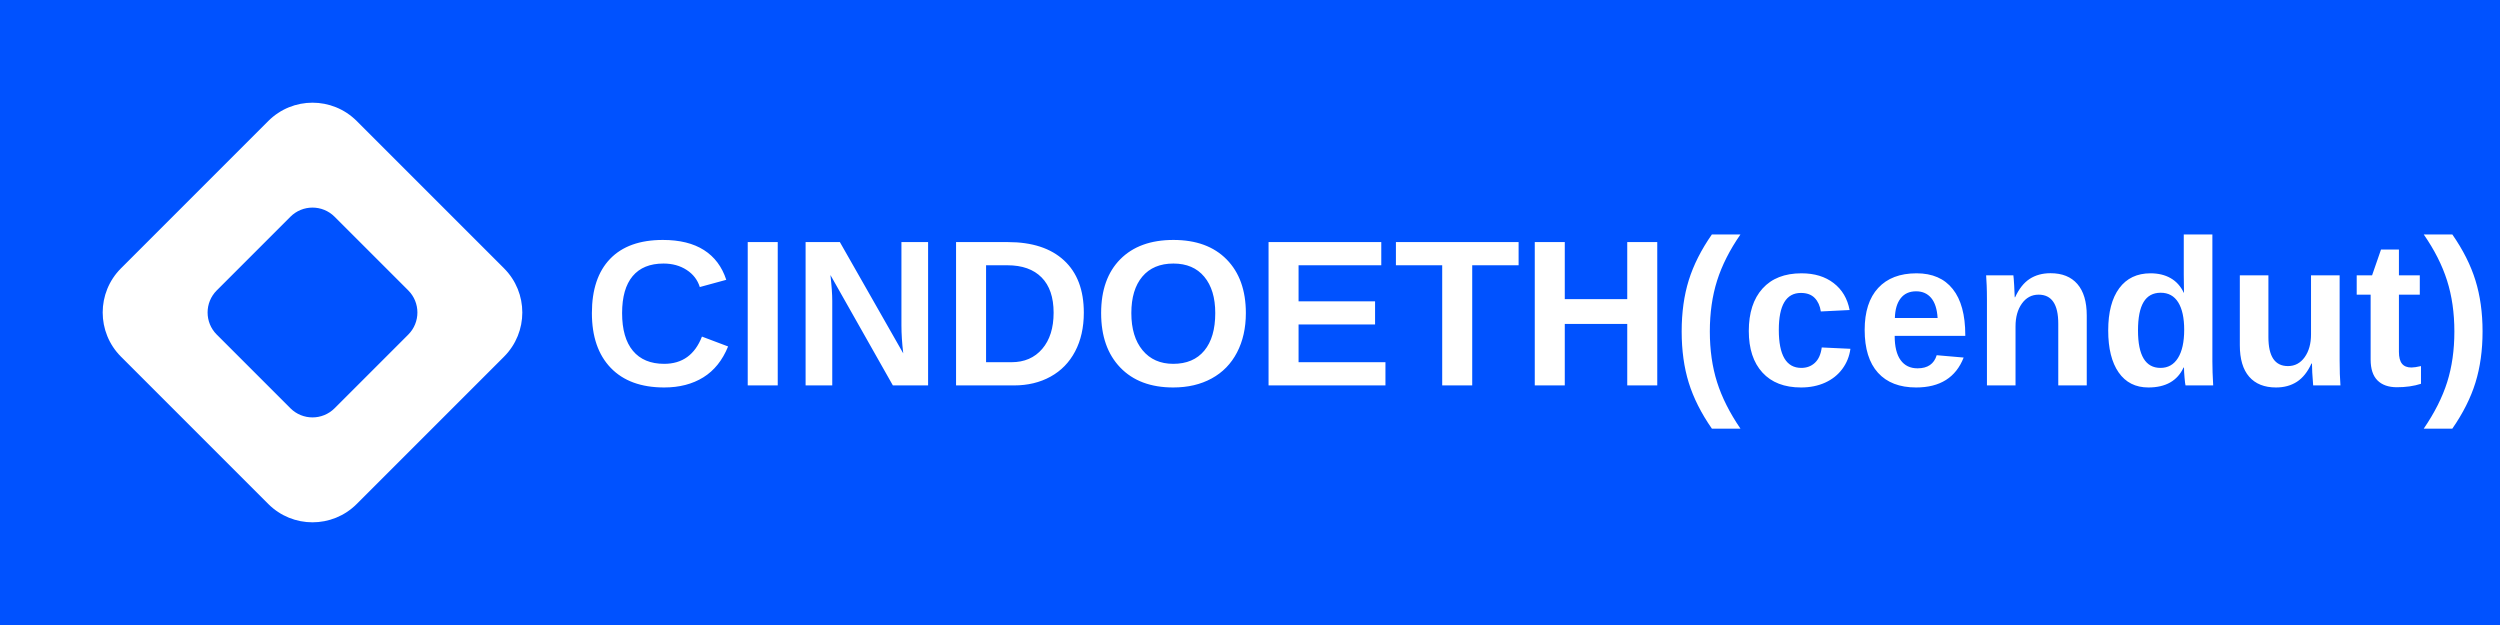
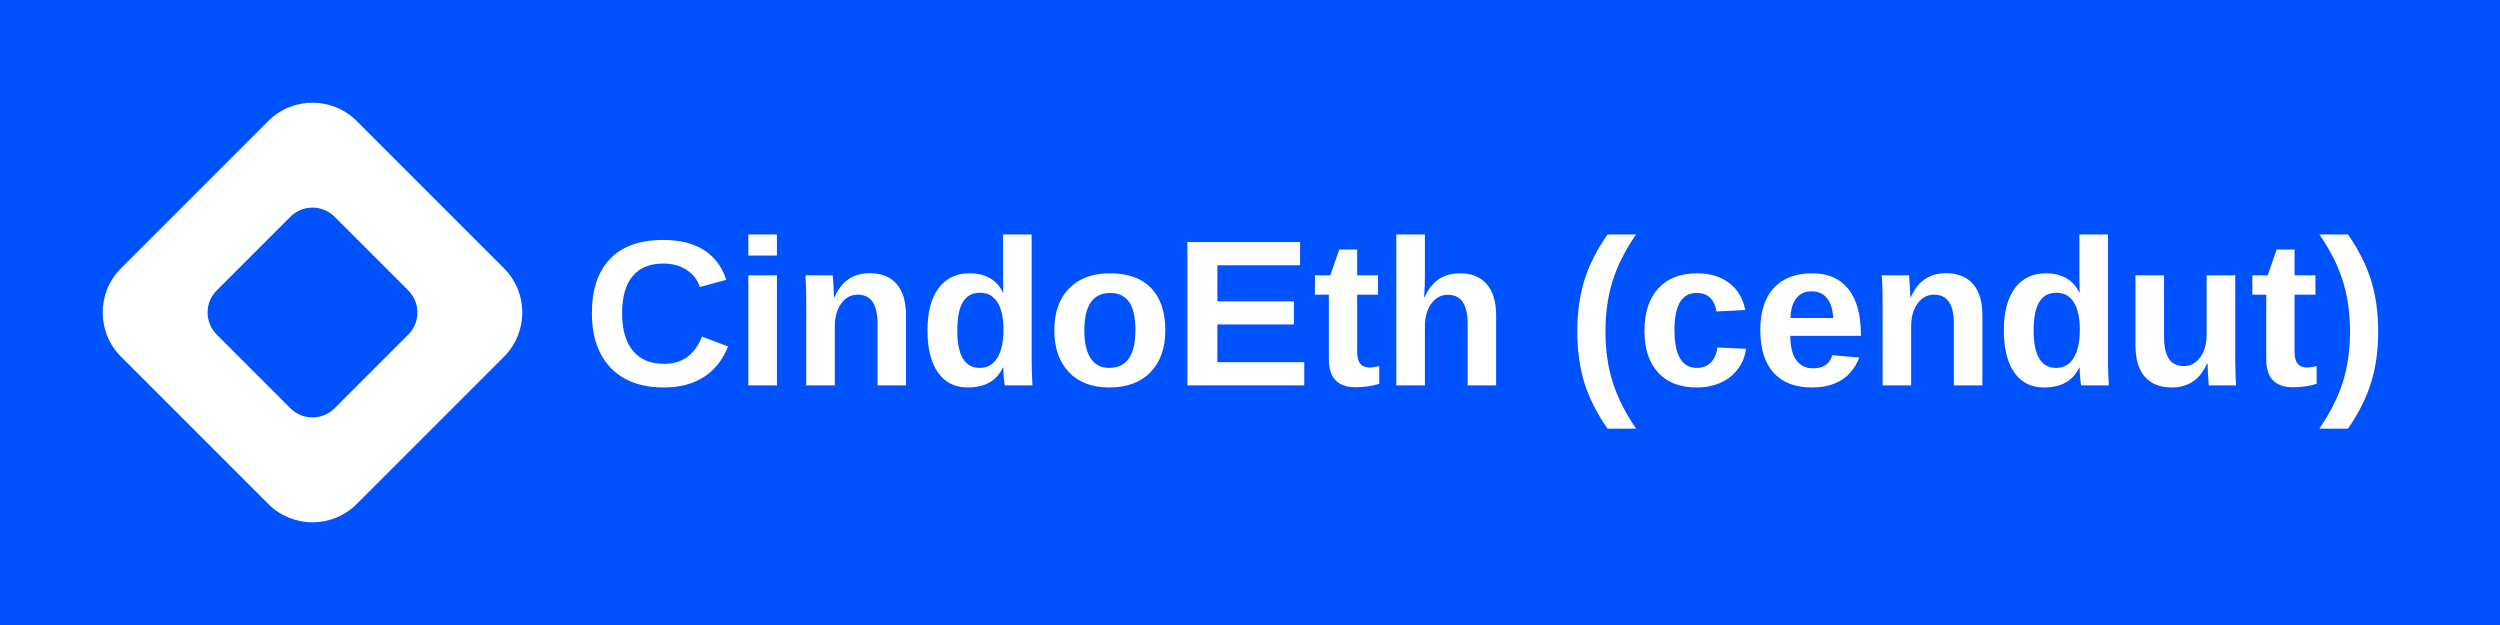
<svg xmlns="http://www.w3.org/2000/svg" viewBox="0 0 1200 300" width="1200" height="300">
  <rect width="1200" height="300" fill="#0052FF" />
  <g transform="translate(150,150) rotate(45) translate(-150,-150)">
    <rect x="70" y="70" width="160" height="160" rx="30" fill="#FFFFFF" />
    <rect x="110" y="110" width="80" height="80" rx="15" fill="#0052FF" />
  </g>
-   <text x="280" y="185" font-family="Arial, sans-serif" font-size="100" font-weight="bold" fill="#FFFFFF">CINDOETH(cendut)</text>
+   <text x="280" y="185" font-family="Arial, sans-serif" font-size="100" font-weight="bold" fill="#FFFFFF">CindoEth (cendut)</text>
</svg>
